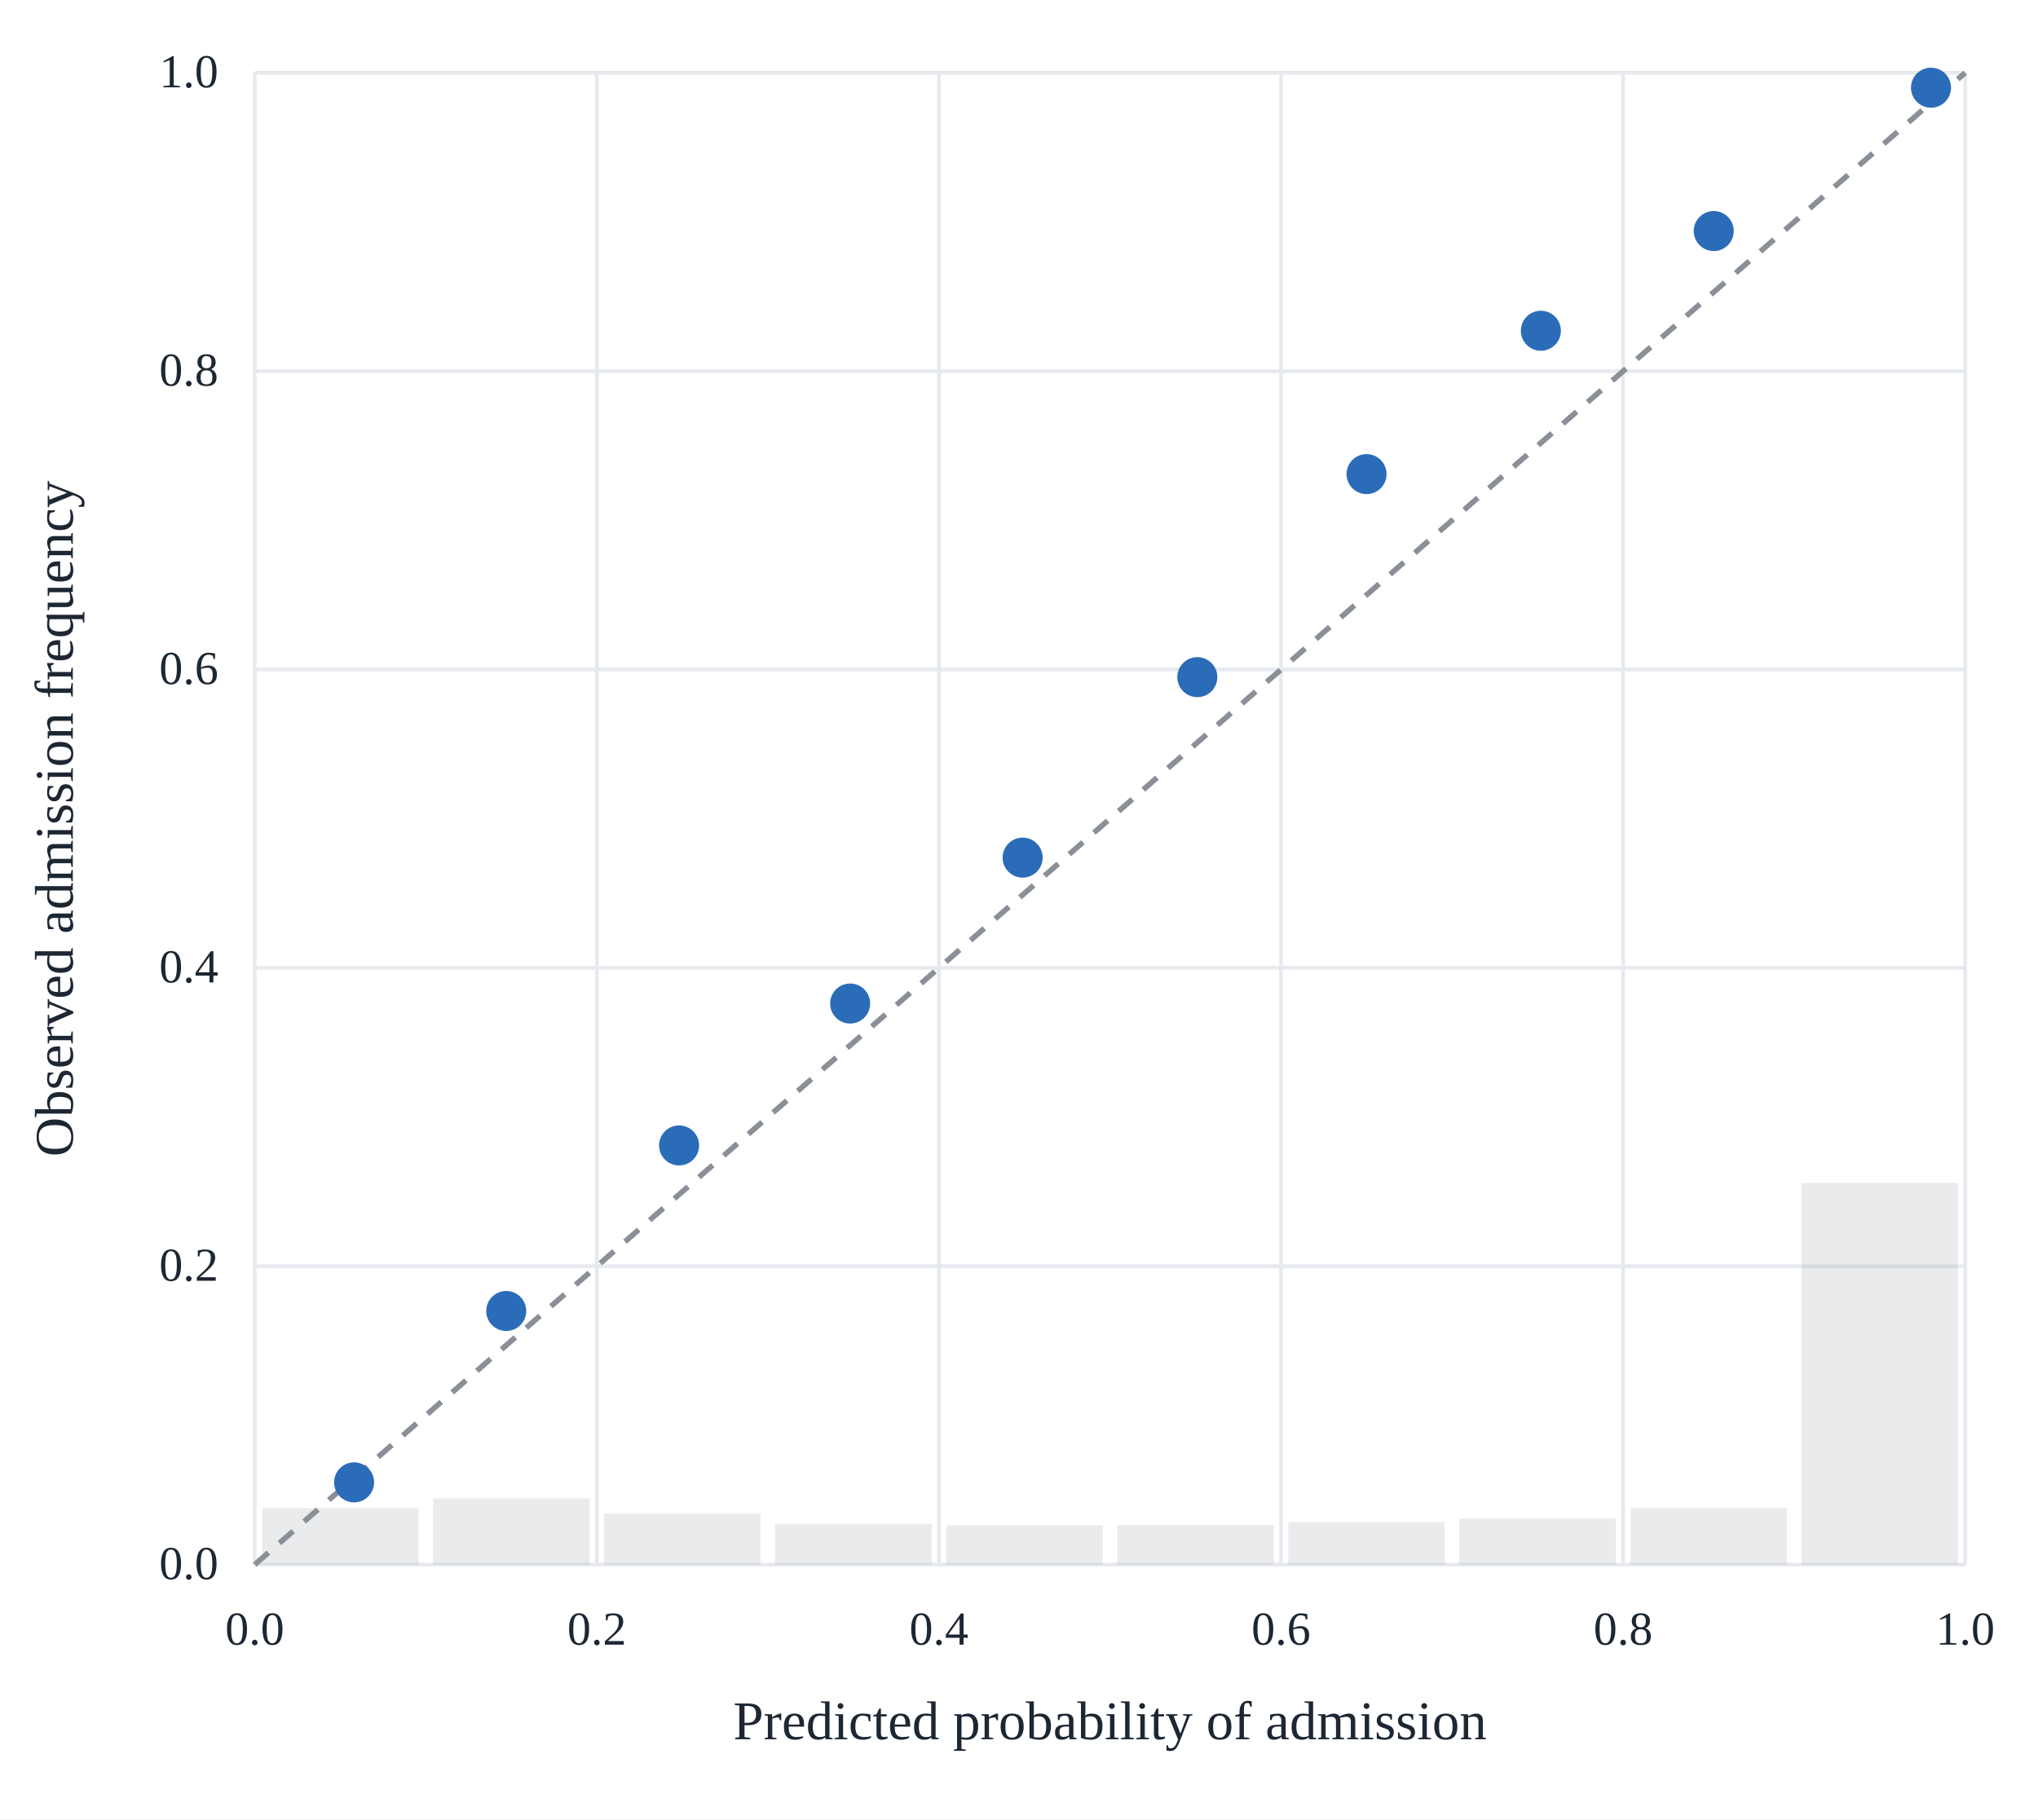
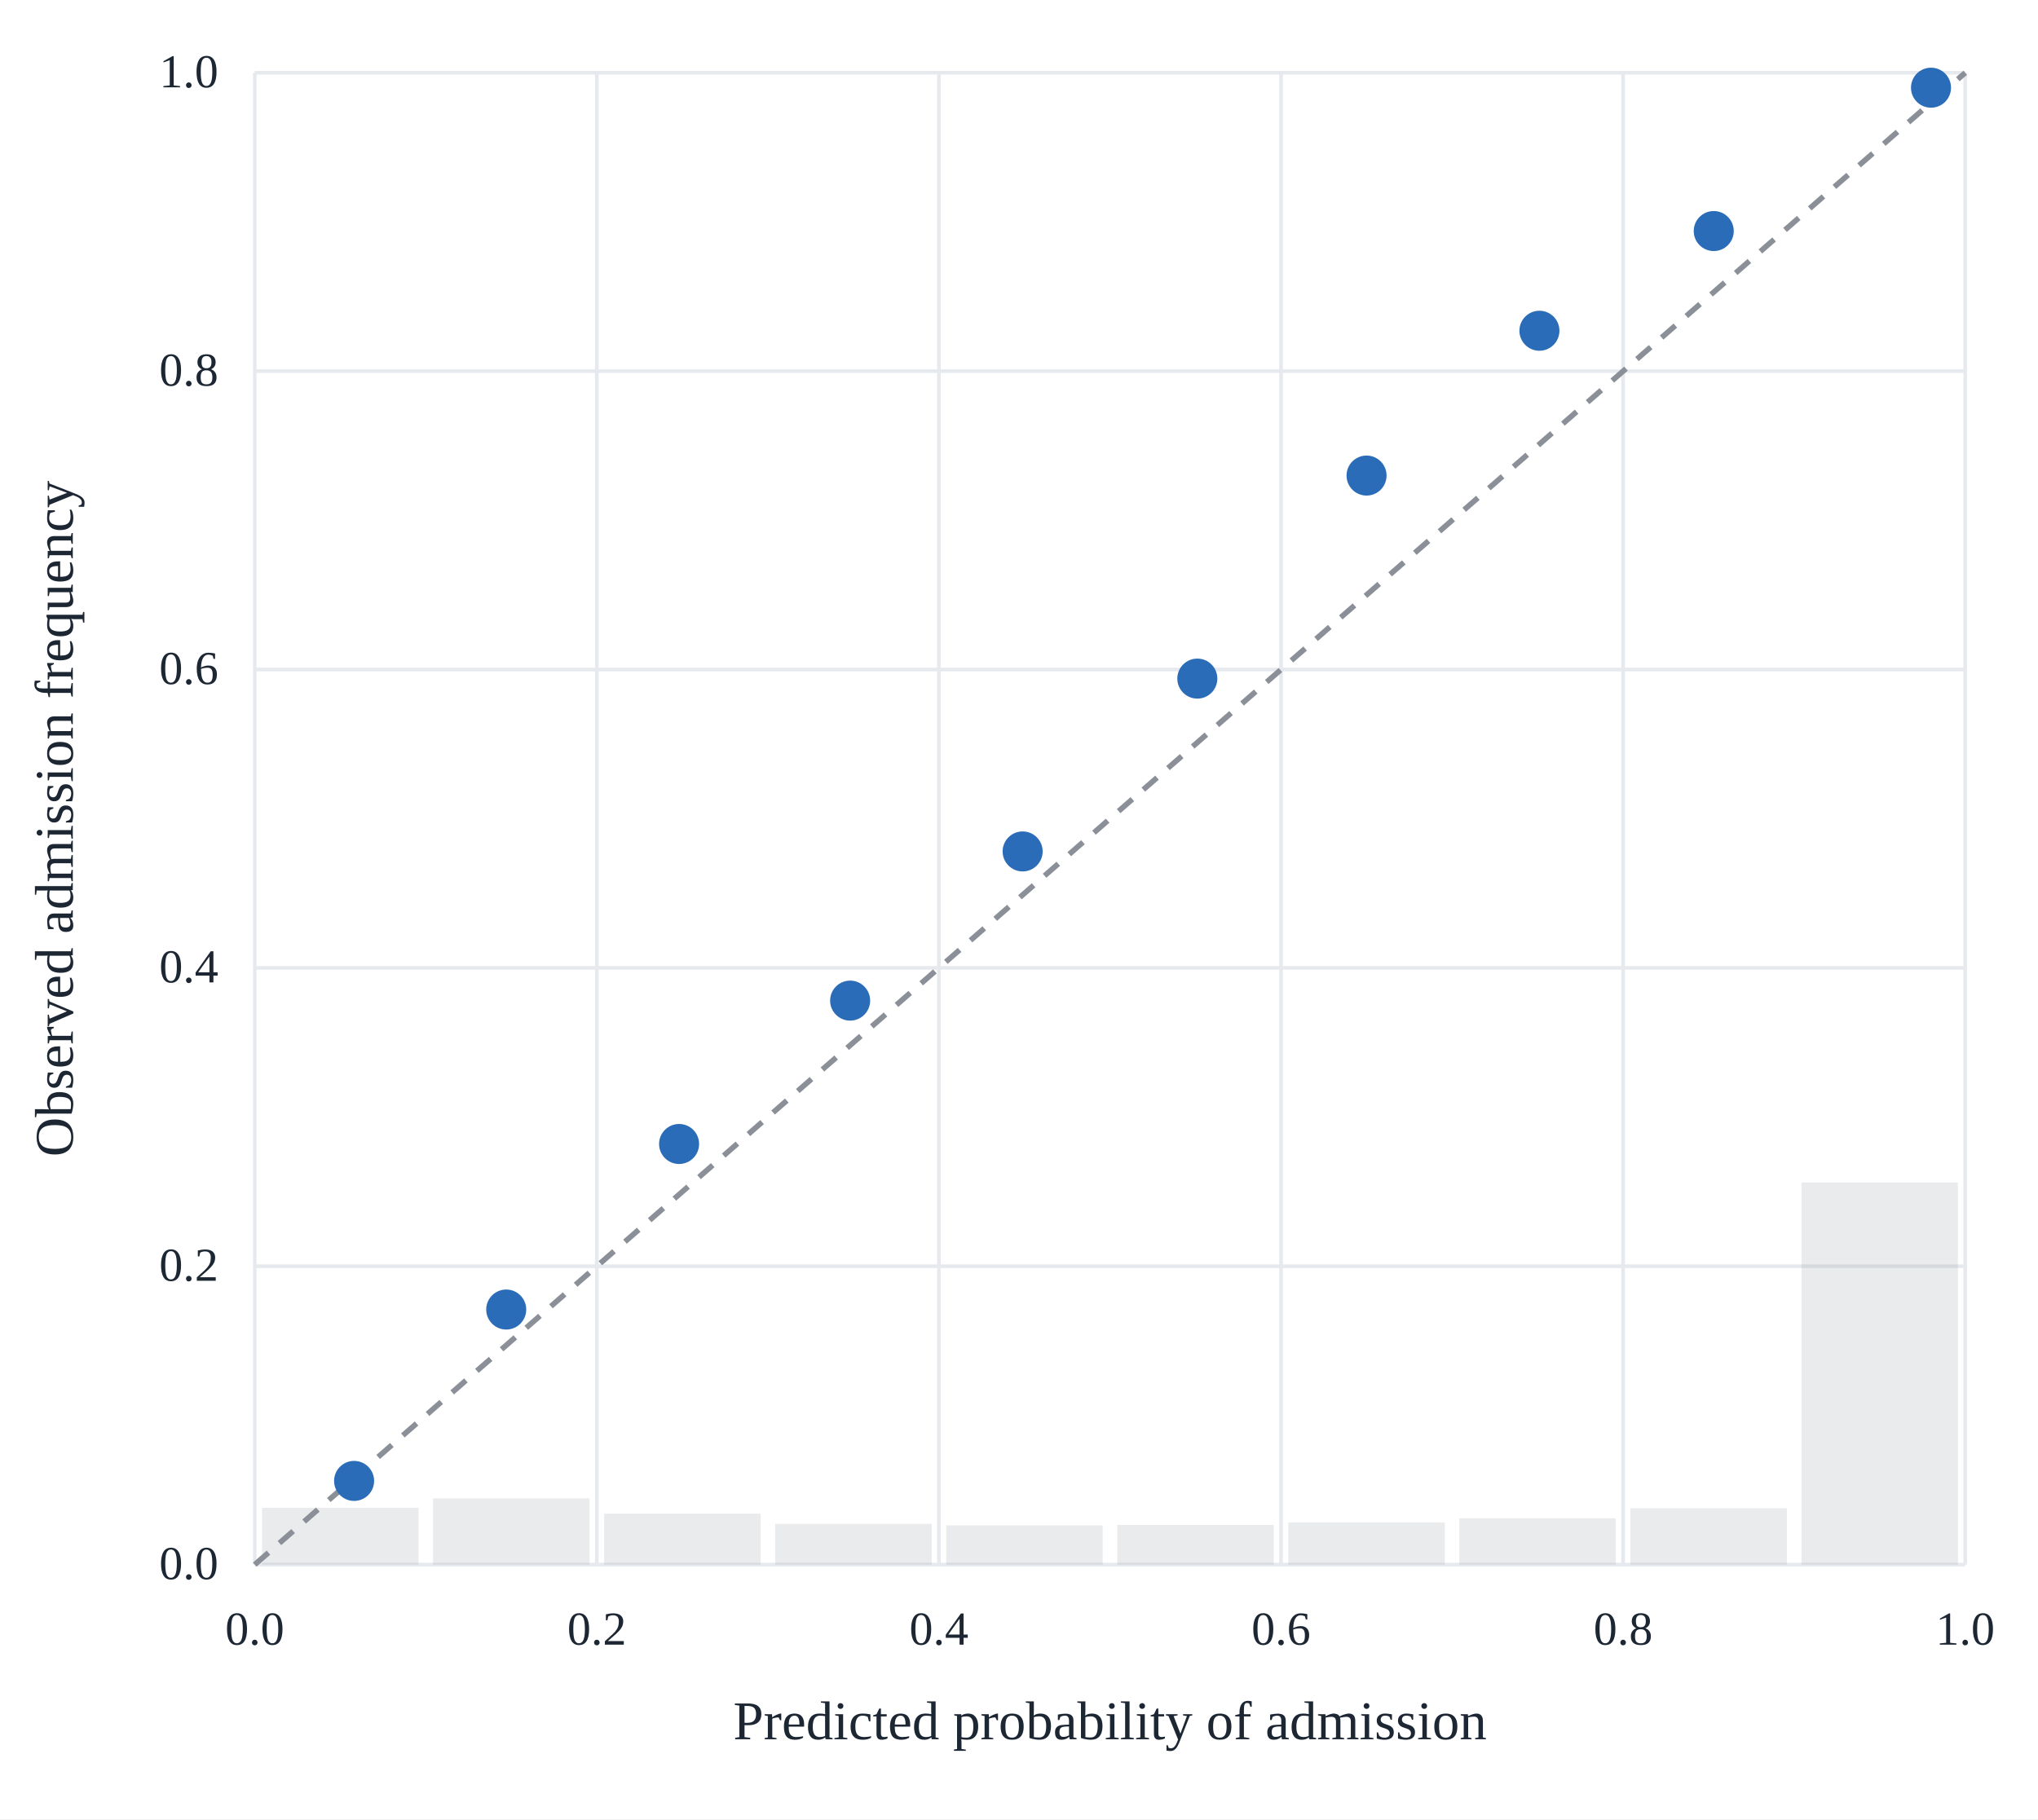
<svg xmlns="http://www.w3.org/2000/svg" viewBox="0 0 560 500" role="img" aria-label="Reliability diagram of the held-out admission probability">
  <rect width="560" height="500" fill="white" />
  <line x1="70.0" y1="430.0" x2="70.0" y2="20.0" stroke="#e6e9ee" stroke-width="1" />
  <line x1="70.0" y1="430.0" x2="540.0" y2="430.0" stroke="#e6e9ee" stroke-width="1" />
  <text x="70.0" y="452" font-family="Georgia, &quot;Times New Roman&quot;, serif" font-size="13" fill="#1d2733" text-anchor="middle">0.0</text>
  <text x="60" y="434.0" font-family="Georgia, &quot;Times New Roman&quot;, serif" font-size="13" fill="#1d2733" text-anchor="end">0.0</text>
  <line x1="164.0" y1="430.0" x2="164.0" y2="20.0" stroke="#e6e9ee" stroke-width="1" />
  <line x1="70.0" y1="348.0" x2="540.0" y2="348.0" stroke="#e6e9ee" stroke-width="1" />
  <text x="164.0" y="452" font-family="Georgia, &quot;Times New Roman&quot;, serif" font-size="13" fill="#1d2733" text-anchor="middle">0.2</text>
  <text x="60" y="352.0" font-family="Georgia, &quot;Times New Roman&quot;, serif" font-size="13" fill="#1d2733" text-anchor="end">0.2</text>
  <line x1="258.0" y1="430.0" x2="258.0" y2="20.0" stroke="#e6e9ee" stroke-width="1" />
  <line x1="70.0" y1="266.0" x2="540.0" y2="266.0" stroke="#e6e9ee" stroke-width="1" />
  <text x="258.0" y="452" font-family="Georgia, &quot;Times New Roman&quot;, serif" font-size="13" fill="#1d2733" text-anchor="middle">0.4</text>
  <text x="60" y="270.0" font-family="Georgia, &quot;Times New Roman&quot;, serif" font-size="13" fill="#1d2733" text-anchor="end">0.4</text>
  <line x1="352.0" y1="430.0" x2="352.0" y2="20.0" stroke="#e6e9ee" stroke-width="1" />
  <line x1="70.0" y1="184.0" x2="540.0" y2="184.0" stroke="#e6e9ee" stroke-width="1" />
  <text x="352.0" y="452" font-family="Georgia, &quot;Times New Roman&quot;, serif" font-size="13" fill="#1d2733" text-anchor="middle">0.6</text>
  <text x="60" y="188.0" font-family="Georgia, &quot;Times New Roman&quot;, serif" font-size="13" fill="#1d2733" text-anchor="end">0.6</text>
  <line x1="446.0" y1="430.0" x2="446.0" y2="20.0" stroke="#e6e9ee" stroke-width="1" />
  <line x1="70.0" y1="102.0" x2="540.0" y2="102.0" stroke="#e6e9ee" stroke-width="1" />
  <text x="446.0" y="452" font-family="Georgia, &quot;Times New Roman&quot;, serif" font-size="13" fill="#1d2733" text-anchor="middle">0.8</text>
  <text x="60" y="106.0" font-family="Georgia, &quot;Times New Roman&quot;, serif" font-size="13" fill="#1d2733" text-anchor="end">0.8</text>
  <line x1="540.0" y1="430.0" x2="540.0" y2="20.0" stroke="#e6e9ee" stroke-width="1" />
  <line x1="70.0" y1="20.0" x2="540.0" y2="20.0" stroke="#e6e9ee" stroke-width="1" />
  <text x="540.0" y="452" font-family="Georgia, &quot;Times New Roman&quot;, serif" font-size="13" fill="#1d2733" text-anchor="middle">1.0</text>
  <text x="60" y="24.0" font-family="Georgia, &quot;Times New Roman&quot;, serif" font-size="13" fill="#1d2733" text-anchor="end">1.0</text>
-   <rect x="72.0" y="414.5" width="43.0" height="15.5" fill="#8a8f98" opacity="0.18" />
+   <rect x="72.0" y="414.4" width="43.0" height="15.6" fill="#8a8f98" opacity="0.18" />
  <rect x="119.0" y="411.8" width="43.0" height="18.2" fill="#8a8f98" opacity="0.18" />
  <rect x="166.0" y="416.0" width="43.0" height="14.0" fill="#8a8f98" opacity="0.18" />
  <rect x="213.0" y="418.8" width="43.0" height="11.2" fill="#8a8f98" opacity="0.18" />
  <rect x="260.0" y="419.2" width="43.0" height="10.8" fill="#8a8f98" opacity="0.18" />
  <rect x="307.0" y="419.1" width="43.0" height="10.9" fill="#8a8f98" opacity="0.18" />
-   <rect x="354.0" y="418.3" width="43.0" height="11.7" fill="#8a8f98" opacity="0.18" />
+   <rect x="354.0" y="418.4" width="43.0" height="11.6" fill="#8a8f98" opacity="0.18" />
  <rect x="401.0" y="417.3" width="43.0" height="12.7" fill="#8a8f98" opacity="0.18" />
  <rect x="448.0" y="414.5" width="43.0" height="15.5" fill="#8a8f98" opacity="0.18" />
-   <rect x="495.0" y="325.1" width="43.0" height="104.9" fill="#8a8f98" opacity="0.18" />
+   <rect x="495.0" y="325.0" width="43.0" height="105.0" fill="#8a8f98" opacity="0.18" />
  <line x1="70.0" y1="430.0" x2="540.0" y2="20.0" stroke="#8a8f98" stroke-width="1.5" stroke-dasharray="5 4" />
-   <circle cx="97.3" cy="407.4" r="5.5" fill="#2b6cb8" />
-   <circle cx="139.1" cy="360.3" r="5.5" fill="#2b6cb8" />
-   <circle cx="186.6" cy="314.8" r="5.5" fill="#2b6cb8" />
-   <circle cx="233.6" cy="275.8" r="5.5" fill="#2b6cb8" />
-   <circle cx="281.0" cy="235.7" r="5.5" fill="#2b6cb8" />
-   <circle cx="329.0" cy="186.1" r="5.5" fill="#2b6cb8" />
-   <circle cx="375.5" cy="130.3" r="5.5" fill="#2b6cb8" />
-   <circle cx="423.4" cy="90.9" r="5.5" fill="#2b6cb8" />
+   <circle cx="97.3" cy="407.0" r="5.5" fill="#2b6cb8" />
+   <circle cx="139.1" cy="359.9" r="5.5" fill="#2b6cb8" />
+   <circle cx="186.6" cy="314.4" r="5.5" fill="#2b6cb8" />
+   <circle cx="233.6" cy="275.0" r="5.5" fill="#2b6cb8" />
+   <circle cx="281.0" cy="234.0" r="5.5" fill="#2b6cb8" />
+   <circle cx="329.0" cy="186.5" r="5.5" fill="#2b6cb8" />
+   <circle cx="375.5" cy="130.7" r="5.5" fill="#2b6cb8" />
+   <circle cx="423.0" cy="90.9" r="5.5" fill="#2b6cb8" />
  <circle cx="470.9" cy="63.5" r="5.5" fill="#2b6cb8" />
  <circle cx="530.6" cy="24.1" r="5.5" fill="#2b6cb8" />
  <text x="305.0" y="478" font-family="Georgia, &quot;Times New Roman&quot;, serif" font-size="15" fill="#1d2733" text-anchor="middle">Predicted probability of admission</text>
  <text x="20" y="225.0" font-family="Georgia, &quot;Times New Roman&quot;, serif" font-size="15" fill="#1d2733" text-anchor="middle" transform="rotate(-90 20 225.0)">Observed admission frequency</text>
</svg>
